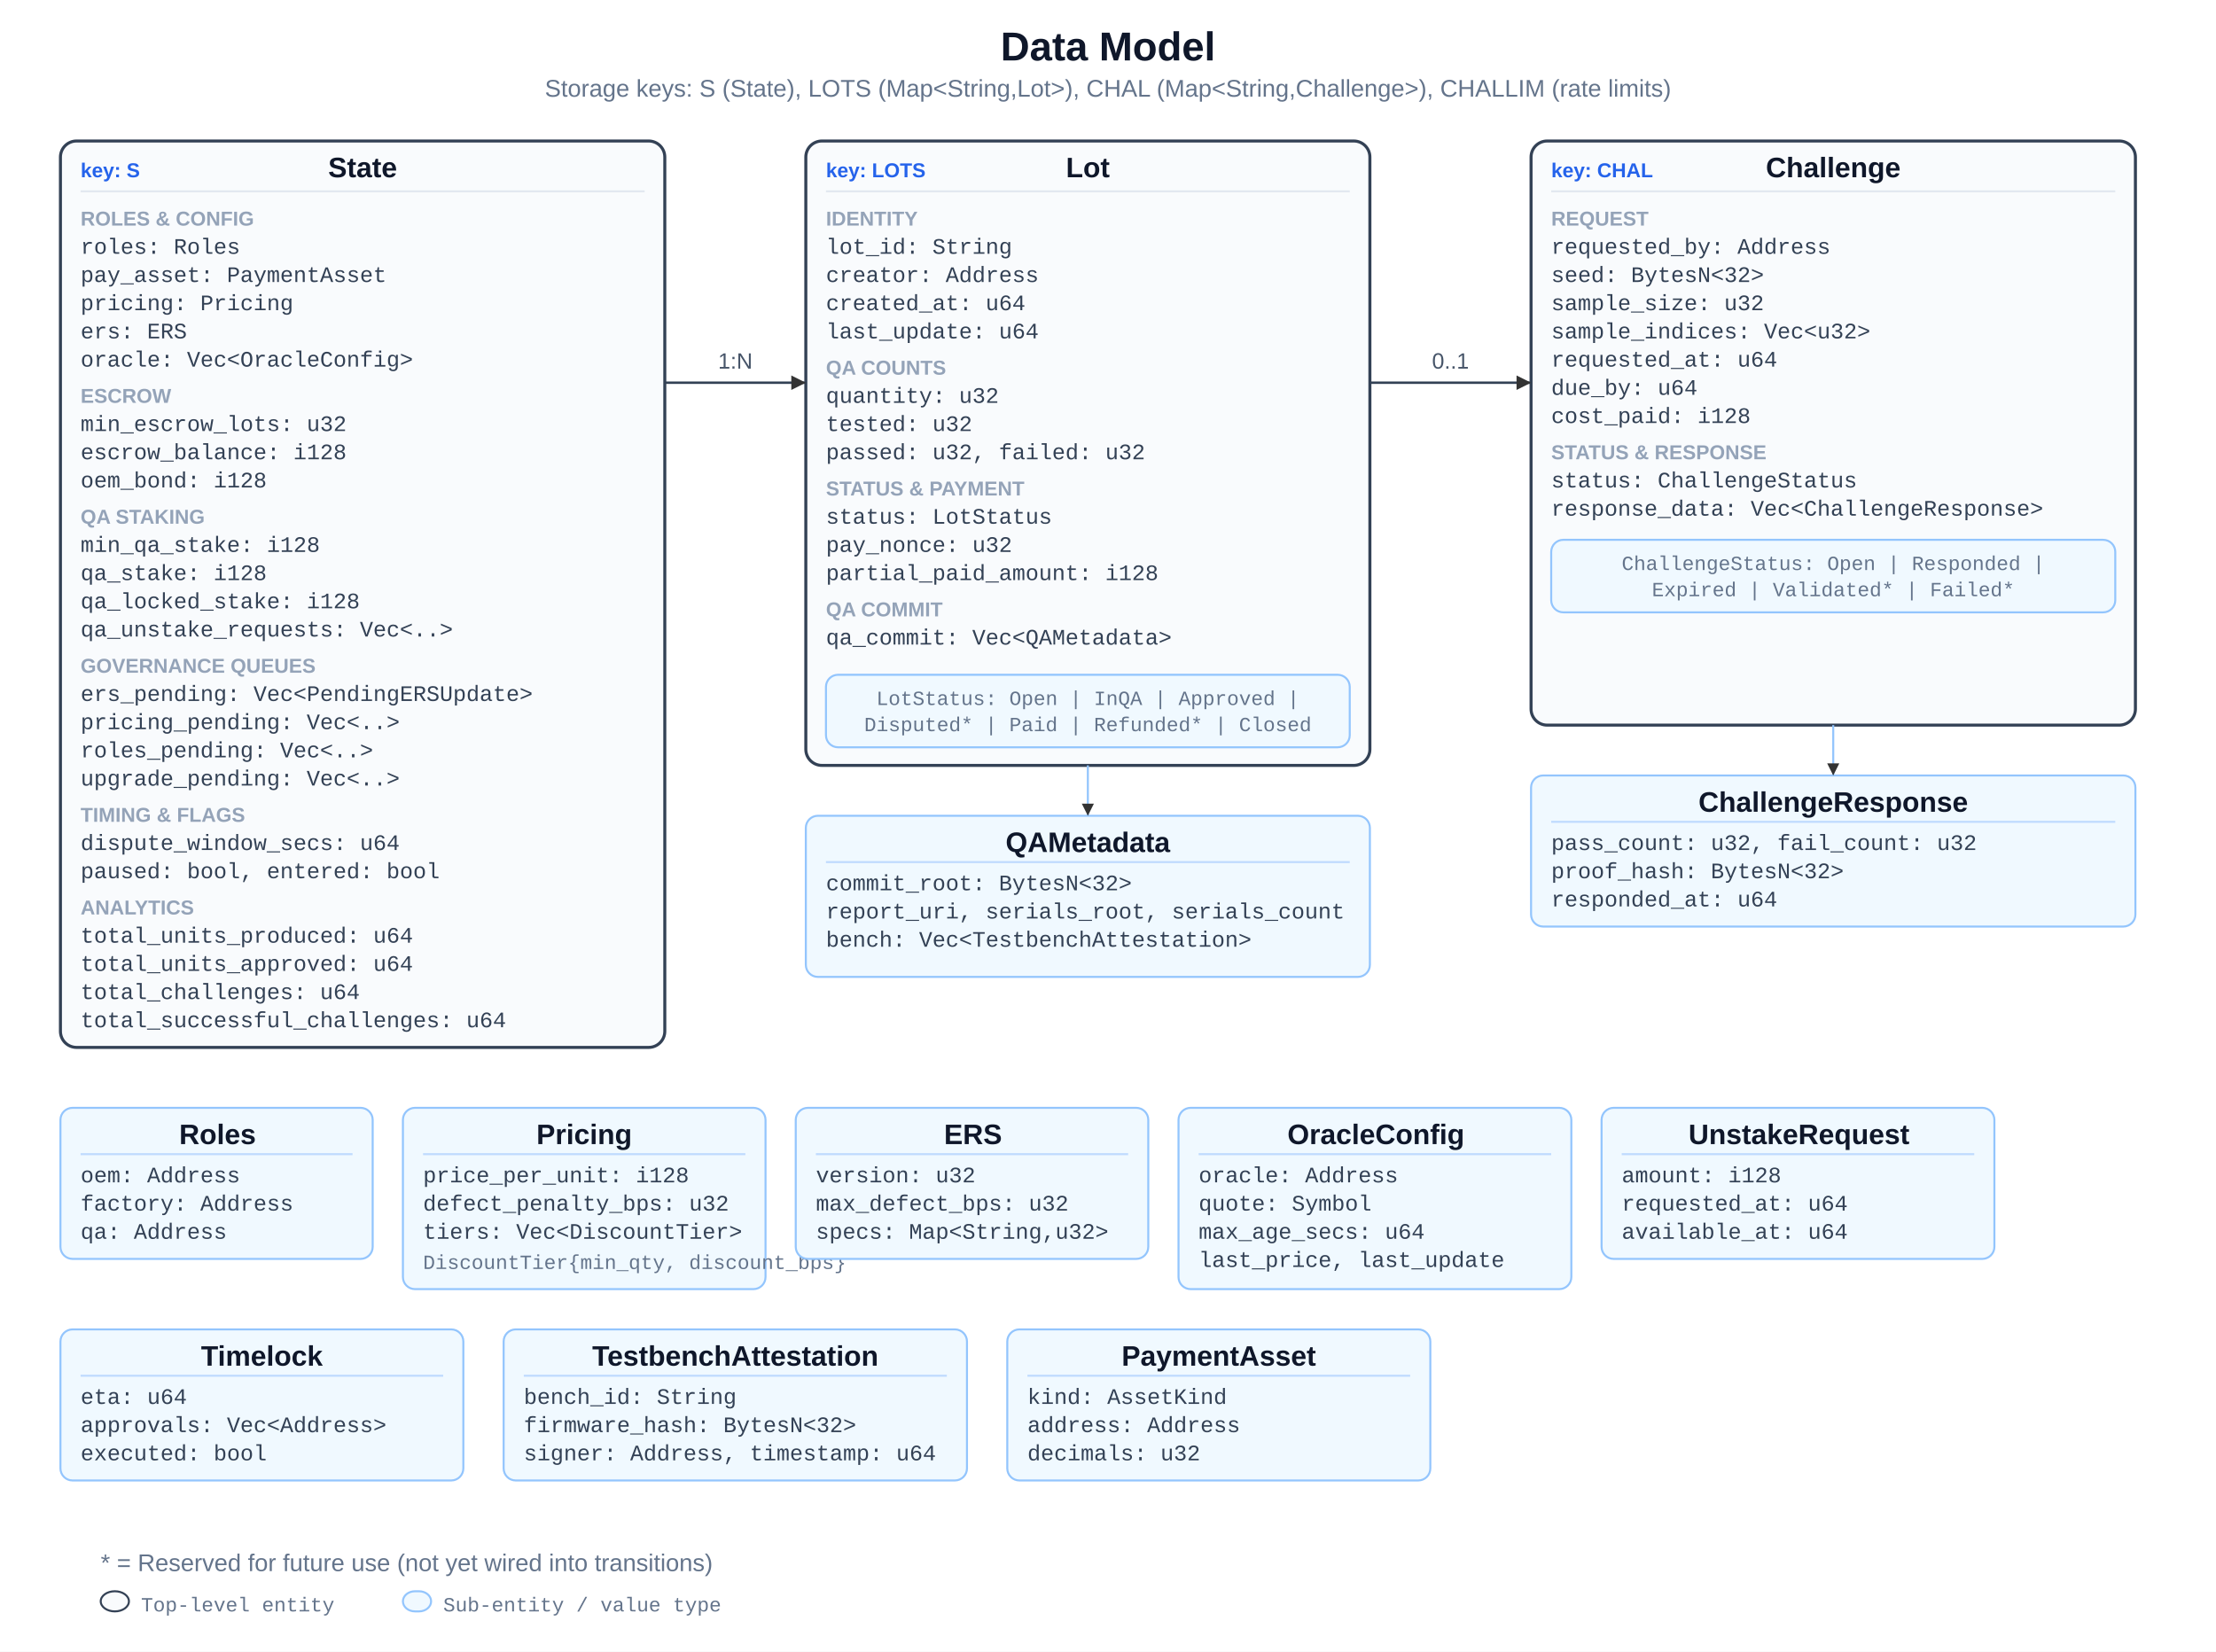
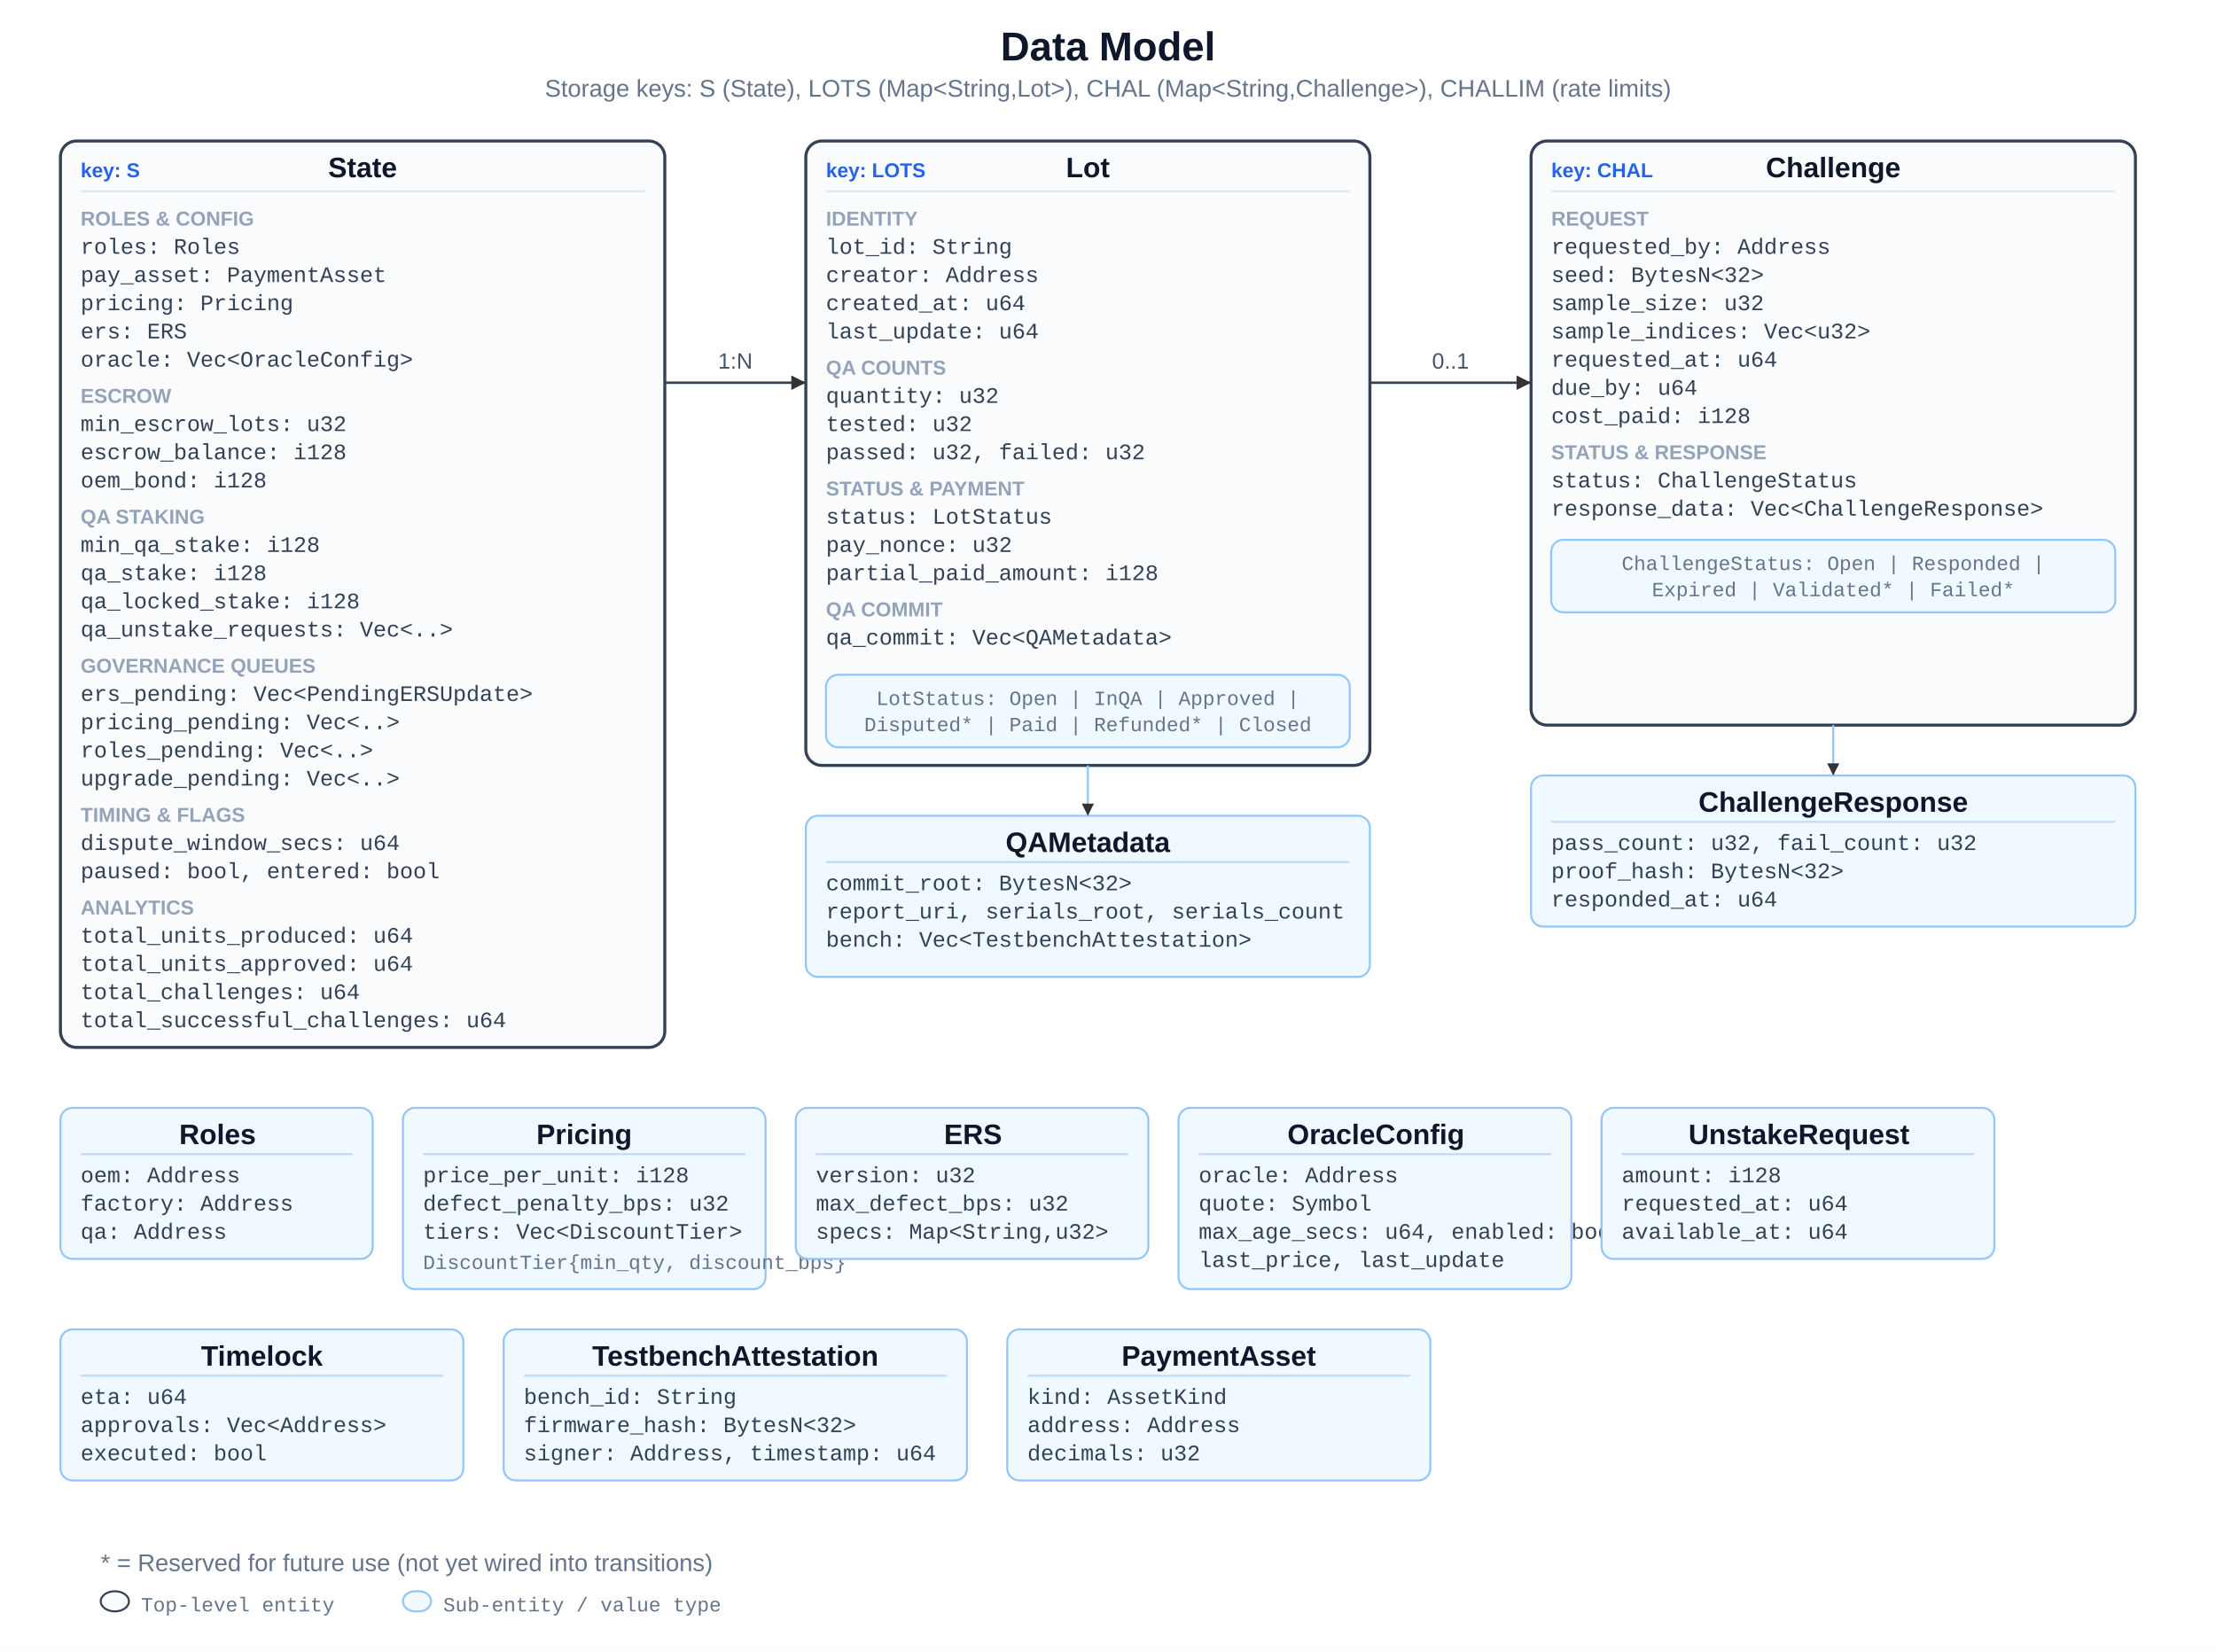
<svg xmlns="http://www.w3.org/2000/svg" width="1100" height="820" viewBox="0 0 1100 820">
  <defs>
    <marker id="arrow" markerWidth="10" markerHeight="10" refX="6" refY="3" orient="auto">
      <path d="M0,0 L0,6 L6,3 z" fill="#333" />
    </marker>
    <marker id="diamond" markerWidth="12" markerHeight="12" refX="6" refY="6" orient="auto">
      <path d="M0,6 L6,0 L12,6 L6,12 z" fill="#333" />
    </marker>
    <style>
      .box       { fill:#f9fbfd; stroke:#334155; stroke-width:1.5; rx:8; ry:8; }
      .box-sub   { fill:#f0f9ff; stroke:#93c5fd; stroke-width:1; rx:6; ry:6; }
      .title     { font-family: Arial, sans-serif; font-size: 20px; font-weight: bold; fill:#0f172a; }
      .subtitle  { font-family: Arial, sans-serif; font-size: 12px; fill:#64748b; }
      .ent       { font-family: Arial, sans-serif; font-size: 14px; font-weight: bold; fill:#0f172a; }
      .field     { font-family: 'Courier New', monospace; font-size: 11px; fill:#334155; }
      .type      { font-family: 'Courier New', monospace; font-size: 10px; fill:#64748b; }
      .key       { font-family: Arial, sans-serif; font-size: 10px; font-weight: bold; fill:#2563eb; }
      .rel       { font-family: Arial, sans-serif; font-size: 11px; fill:#475569; }
      .section   { font-family: Arial, sans-serif; font-size: 10px; font-weight: bold; fill:#94a3b8; }
    </style>
  </defs>
  <rect x="0" y="0" width="1100" height="820" fill="#ffffff" />
  <text x="550" y="30" class="title" text-anchor="middle">Data Model</text>
  <text x="550" y="48" class="subtitle" text-anchor="middle">Storage keys: S (State), LOTS (Map&lt;String,Lot&gt;), CHAL (Map&lt;String,Challenge&gt;), CHALLIM (rate limits)</text>
  <rect x="30" y="70" width="300" height="450" class="box" />
  <text x="40" y="88" class="key">key: S</text>
  <text x="180" y="88" class="ent" text-anchor="middle">State</text>
  <line x1="40" y1="95" x2="320" y2="95" stroke="#e2e8f0" stroke-width="1" />
  <text x="40" y="112" class="section">ROLES &amp; CONFIG</text>
  <text x="40" y="126" class="field">roles: Roles</text>
  <text x="40" y="140" class="field">pay_asset: PaymentAsset</text>
  <text x="40" y="154" class="field">pricing: Pricing</text>
  <text x="40" y="168" class="field">ers: ERS</text>
  <text x="40" y="182" class="field">oracle: Vec&lt;OracleConfig&gt;</text>
  <text x="40" y="200" class="section">ESCROW</text>
  <text x="40" y="214" class="field">min_escrow_lots: u32</text>
  <text x="40" y="228" class="field">escrow_balance: i128</text>
  <text x="40" y="242" class="field">oem_bond: i128</text>
  <text x="40" y="260" class="section">QA STAKING</text>
  <text x="40" y="274" class="field">min_qa_stake: i128</text>
  <text x="40" y="288" class="field">qa_stake: i128</text>
  <text x="40" y="302" class="field">qa_locked_stake: i128</text>
  <text x="40" y="316" class="field">qa_unstake_requests: Vec&lt;..&gt;</text>
  <text x="40" y="334" class="section">GOVERNANCE QUEUES</text>
  <text x="40" y="348" class="field">ers_pending: Vec&lt;PendingERSUpdate&gt;</text>
  <text x="40" y="362" class="field">pricing_pending: Vec&lt;..&gt;</text>
  <text x="40" y="376" class="field">roles_pending: Vec&lt;..&gt;</text>
  <text x="40" y="390" class="field">upgrade_pending: Vec&lt;..&gt;</text>
  <text x="40" y="408" class="section">TIMING &amp; FLAGS</text>
  <text x="40" y="422" class="field">dispute_window_secs: u64</text>
  <text x="40" y="436" class="field">paused: bool, entered: bool</text>
  <text x="40" y="454" class="section">ANALYTICS</text>
  <text x="40" y="468" class="field">total_units_produced: u64</text>
  <text x="40" y="482" class="field">total_units_approved: u64</text>
  <text x="40" y="496" class="field">total_challenges: u64</text>
  <text x="40" y="510" class="field">total_successful_challenges: u64</text>
  <rect x="400" y="70" width="280" height="310" class="box" />
  <text x="410" y="88" class="key">key: LOTS</text>
  <text x="540" y="88" class="ent" text-anchor="middle">Lot</text>
  <line x1="410" y1="95" x2="670" y2="95" stroke="#e2e8f0" stroke-width="1" />
  <text x="410" y="112" class="section">IDENTITY</text>
  <text x="410" y="126" class="field">lot_id: String</text>
  <text x="410" y="140" class="field">creator: Address</text>
  <text x="410" y="154" class="field">created_at: u64</text>
  <text x="410" y="168" class="field">last_update: u64</text>
  <text x="410" y="186" class="section">QA COUNTS</text>
  <text x="410" y="200" class="field">quantity: u32</text>
  <text x="410" y="214" class="field">tested: u32</text>
  <text x="410" y="228" class="field">passed: u32, failed: u32</text>
  <text x="410" y="246" class="section">STATUS &amp; PAYMENT</text>
  <text x="410" y="260" class="field">status: LotStatus</text>
  <text x="410" y="274" class="field">pay_nonce: u32</text>
  <text x="410" y="288" class="field">partial_paid_amount: i128</text>
  <text x="410" y="306" class="section">QA COMMIT</text>
  <text x="410" y="320" class="field">qa_commit: Vec&lt;QAMetadata&gt;</text>
  <rect x="410" y="335" width="260" height="36" class="box-sub" />
  <text x="540" y="350" class="type" text-anchor="middle">LotStatus: Open | InQA | Approved |</text>
  <text x="540" y="363" class="type" text-anchor="middle">Disputed* | Paid | Refunded* | Closed</text>
  <rect x="760" y="70" width="300" height="290" class="box" />
  <text x="770" y="88" class="key">key: CHAL</text>
  <text x="910" y="88" class="ent" text-anchor="middle">Challenge</text>
  <line x1="770" y1="95" x2="1050" y2="95" stroke="#e2e8f0" stroke-width="1" />
  <text x="770" y="112" class="section">REQUEST</text>
  <text x="770" y="126" class="field">requested_by: Address</text>
  <text x="770" y="140" class="field">seed: BytesN&lt;32&gt;</text>
  <text x="770" y="154" class="field">sample_size: u32</text>
  <text x="770" y="168" class="field">sample_indices: Vec&lt;u32&gt;</text>
  <text x="770" y="182" class="field">requested_at: u64</text>
  <text x="770" y="196" class="field">due_by: u64</text>
  <text x="770" y="210" class="field">cost_paid: i128</text>
  <text x="770" y="228" class="section">STATUS &amp; RESPONSE</text>
  <text x="770" y="242" class="field">status: ChallengeStatus</text>
  <text x="770" y="256" class="field">response_data: Vec&lt;ChallengeResponse&gt;</text>
  <rect x="770" y="268" width="280" height="36" class="box-sub" />
  <text x="910" y="283" class="type" text-anchor="middle">ChallengeStatus: Open | Responded |</text>
  <text x="910" y="296" class="type" text-anchor="middle">Expired | Validated* | Failed*</text>
  <rect x="30" y="550" width="155" height="75" class="box-sub" />
  <text x="108" y="568" class="ent" text-anchor="middle">Roles</text>
  <line x1="40" y1="573" x2="175" y2="573" stroke="#bfdbfe" stroke-width="1" />
  <text x="40" y="587" class="field">oem: Address</text>
  <text x="40" y="601" class="field">factory: Address</text>
  <text x="40" y="615" class="field">qa: Address</text>
  <rect x="200" y="550" width="180" height="90" class="box-sub" />
  <text x="290" y="568" class="ent" text-anchor="middle">Pricing</text>
  <line x1="210" y1="573" x2="370" y2="573" stroke="#bfdbfe" stroke-width="1" />
  <text x="210" y="587" class="field">price_per_unit: i128</text>
  <text x="210" y="601" class="field">defect_penalty_bps: u32</text>
  <text x="210" y="615" class="field">tiers: Vec&lt;DiscountTier&gt;</text>
  <text x="210" y="630" class="type">DiscountTier{min_qty, discount_bps}</text>
  <rect x="395" y="550" width="175" height="75" class="box-sub" />
  <text x="483" y="568" class="ent" text-anchor="middle">ERS</text>
  <line x1="405" y1="573" x2="560" y2="573" stroke="#bfdbfe" stroke-width="1" />
  <text x="405" y="587" class="field">version: u32</text>
  <text x="405" y="601" class="field">max_defect_bps: u32</text>
  <text x="405" y="615" class="field">specs: Map&lt;String,u32&gt;</text>
  <rect x="400" y="405" width="280" height="80" class="box-sub" />
  <text x="540" y="423" class="ent" text-anchor="middle">QAMetadata</text>
  <line x1="410" y1="428" x2="670" y2="428" stroke="#bfdbfe" stroke-width="1" />
  <text x="410" y="442" class="field">commit_root: BytesN&lt;32&gt;</text>
  <text x="410" y="456" class="field">report_uri, serials_root, serials_count</text>
  <text x="410" y="470" class="field">bench: Vec&lt;TestbenchAttestation&gt;</text>
  <rect x="760" y="385" width="300" height="75" class="box-sub" />
  <text x="910" y="403" class="ent" text-anchor="middle">ChallengeResponse</text>
  <line x1="770" y1="408" x2="1050" y2="408" stroke="#bfdbfe" stroke-width="1" />
  <text x="770" y="422" class="field">pass_count: u32, fail_count: u32</text>
  <text x="770" y="436" class="field">proof_hash: BytesN&lt;32&gt;</text>
  <text x="770" y="450" class="field">responded_at: u64</text>
  <rect x="585" y="550" width="195" height="90" class="box-sub" />
  <text x="683" y="568" class="ent" text-anchor="middle">OracleConfig</text>
  <line x1="595" y1="573" x2="770" y2="573" stroke="#bfdbfe" stroke-width="1" />
  <text x="595" y="587" class="field">oracle: Address</text>
  <text x="595" y="601" class="field">quote: Symbol</text>
-   <text x="595" y="615" class="field">max_age_secs: u64</text>
+   <text x="595" y="615" class="field">max_age_secs: u64, enabled: bool</text>
  <text x="595" y="629" class="field">last_price, last_update</text>
  <rect x="795" y="550" width="195" height="75" class="box-sub" />
  <text x="893" y="568" class="ent" text-anchor="middle">UnstakeRequest</text>
  <line x1="805" y1="573" x2="980" y2="573" stroke="#bfdbfe" stroke-width="1" />
  <text x="805" y="587" class="field">amount: i128</text>
  <text x="805" y="601" class="field">requested_at: u64</text>
  <text x="805" y="615" class="field">available_at: u64</text>
  <rect x="30" y="660" width="200" height="75" class="box-sub" />
  <text x="130" y="678" class="ent" text-anchor="middle">Timelock</text>
  <line x1="40" y1="683" x2="220" y2="683" stroke="#bfdbfe" stroke-width="1" />
  <text x="40" y="697" class="field">eta: u64</text>
  <text x="40" y="711" class="field">approvals: Vec&lt;Address&gt;</text>
  <text x="40" y="725" class="field">executed: bool</text>
  <rect x="250" y="660" width="230" height="75" class="box-sub" />
  <text x="365" y="678" class="ent" text-anchor="middle">TestbenchAttestation</text>
  <line x1="260" y1="683" x2="470" y2="683" stroke="#bfdbfe" stroke-width="1" />
  <text x="260" y="697" class="field">bench_id: String</text>
  <text x="260" y="711" class="field">firmware_hash: BytesN&lt;32&gt;</text>
  <text x="260" y="725" class="field">signer: Address, timestamp: u64</text>
  <rect x="500" y="660" width="210" height="75" class="box-sub" />
  <text x="605" y="678" class="ent" text-anchor="middle">PaymentAsset</text>
  <line x1="510" y1="683" x2="700" y2="683" stroke="#bfdbfe" stroke-width="1" />
  <text x="510" y="697" class="field">kind: AssetKind</text>
  <text x="510" y="711" class="field">address: Address</text>
  <text x="510" y="725" class="field">decimals: u32</text>
  <path d="M 330 190 L 400 190" fill="none" stroke="#334155" stroke-width="1.2" marker-end="url(#arrow)" />
  <text x="365" y="183" class="rel" text-anchor="middle">1:N</text>
  <path d="M 680 190 L 760 190" fill="none" stroke="#334155" stroke-width="1.2" marker-end="url(#arrow)" />
  <text x="720" y="183" class="rel" text-anchor="middle">0..1</text>
  <path d="M 910 360 L 910 385" fill="none" stroke="#93c5fd" stroke-width="1" marker-end="url(#arrow)" />
  <path d="M 540 380 L 540 405" fill="none" stroke="#93c5fd" stroke-width="1" marker-end="url(#arrow)" />
  <text x="50" y="780" class="subtitle">* = Reserved for future use (not yet wired into transitions)</text>
  <rect x="50" y="790" width="14" height="10" class="box" style="stroke-width:1" />
  <text x="70" y="800" class="type">Top-level entity</text>
  <rect x="200" y="790" width="14" height="10" class="box-sub" style="stroke-width:1" />
  <text x="220" y="800" class="type">Sub-entity / value type</text>
</svg>
